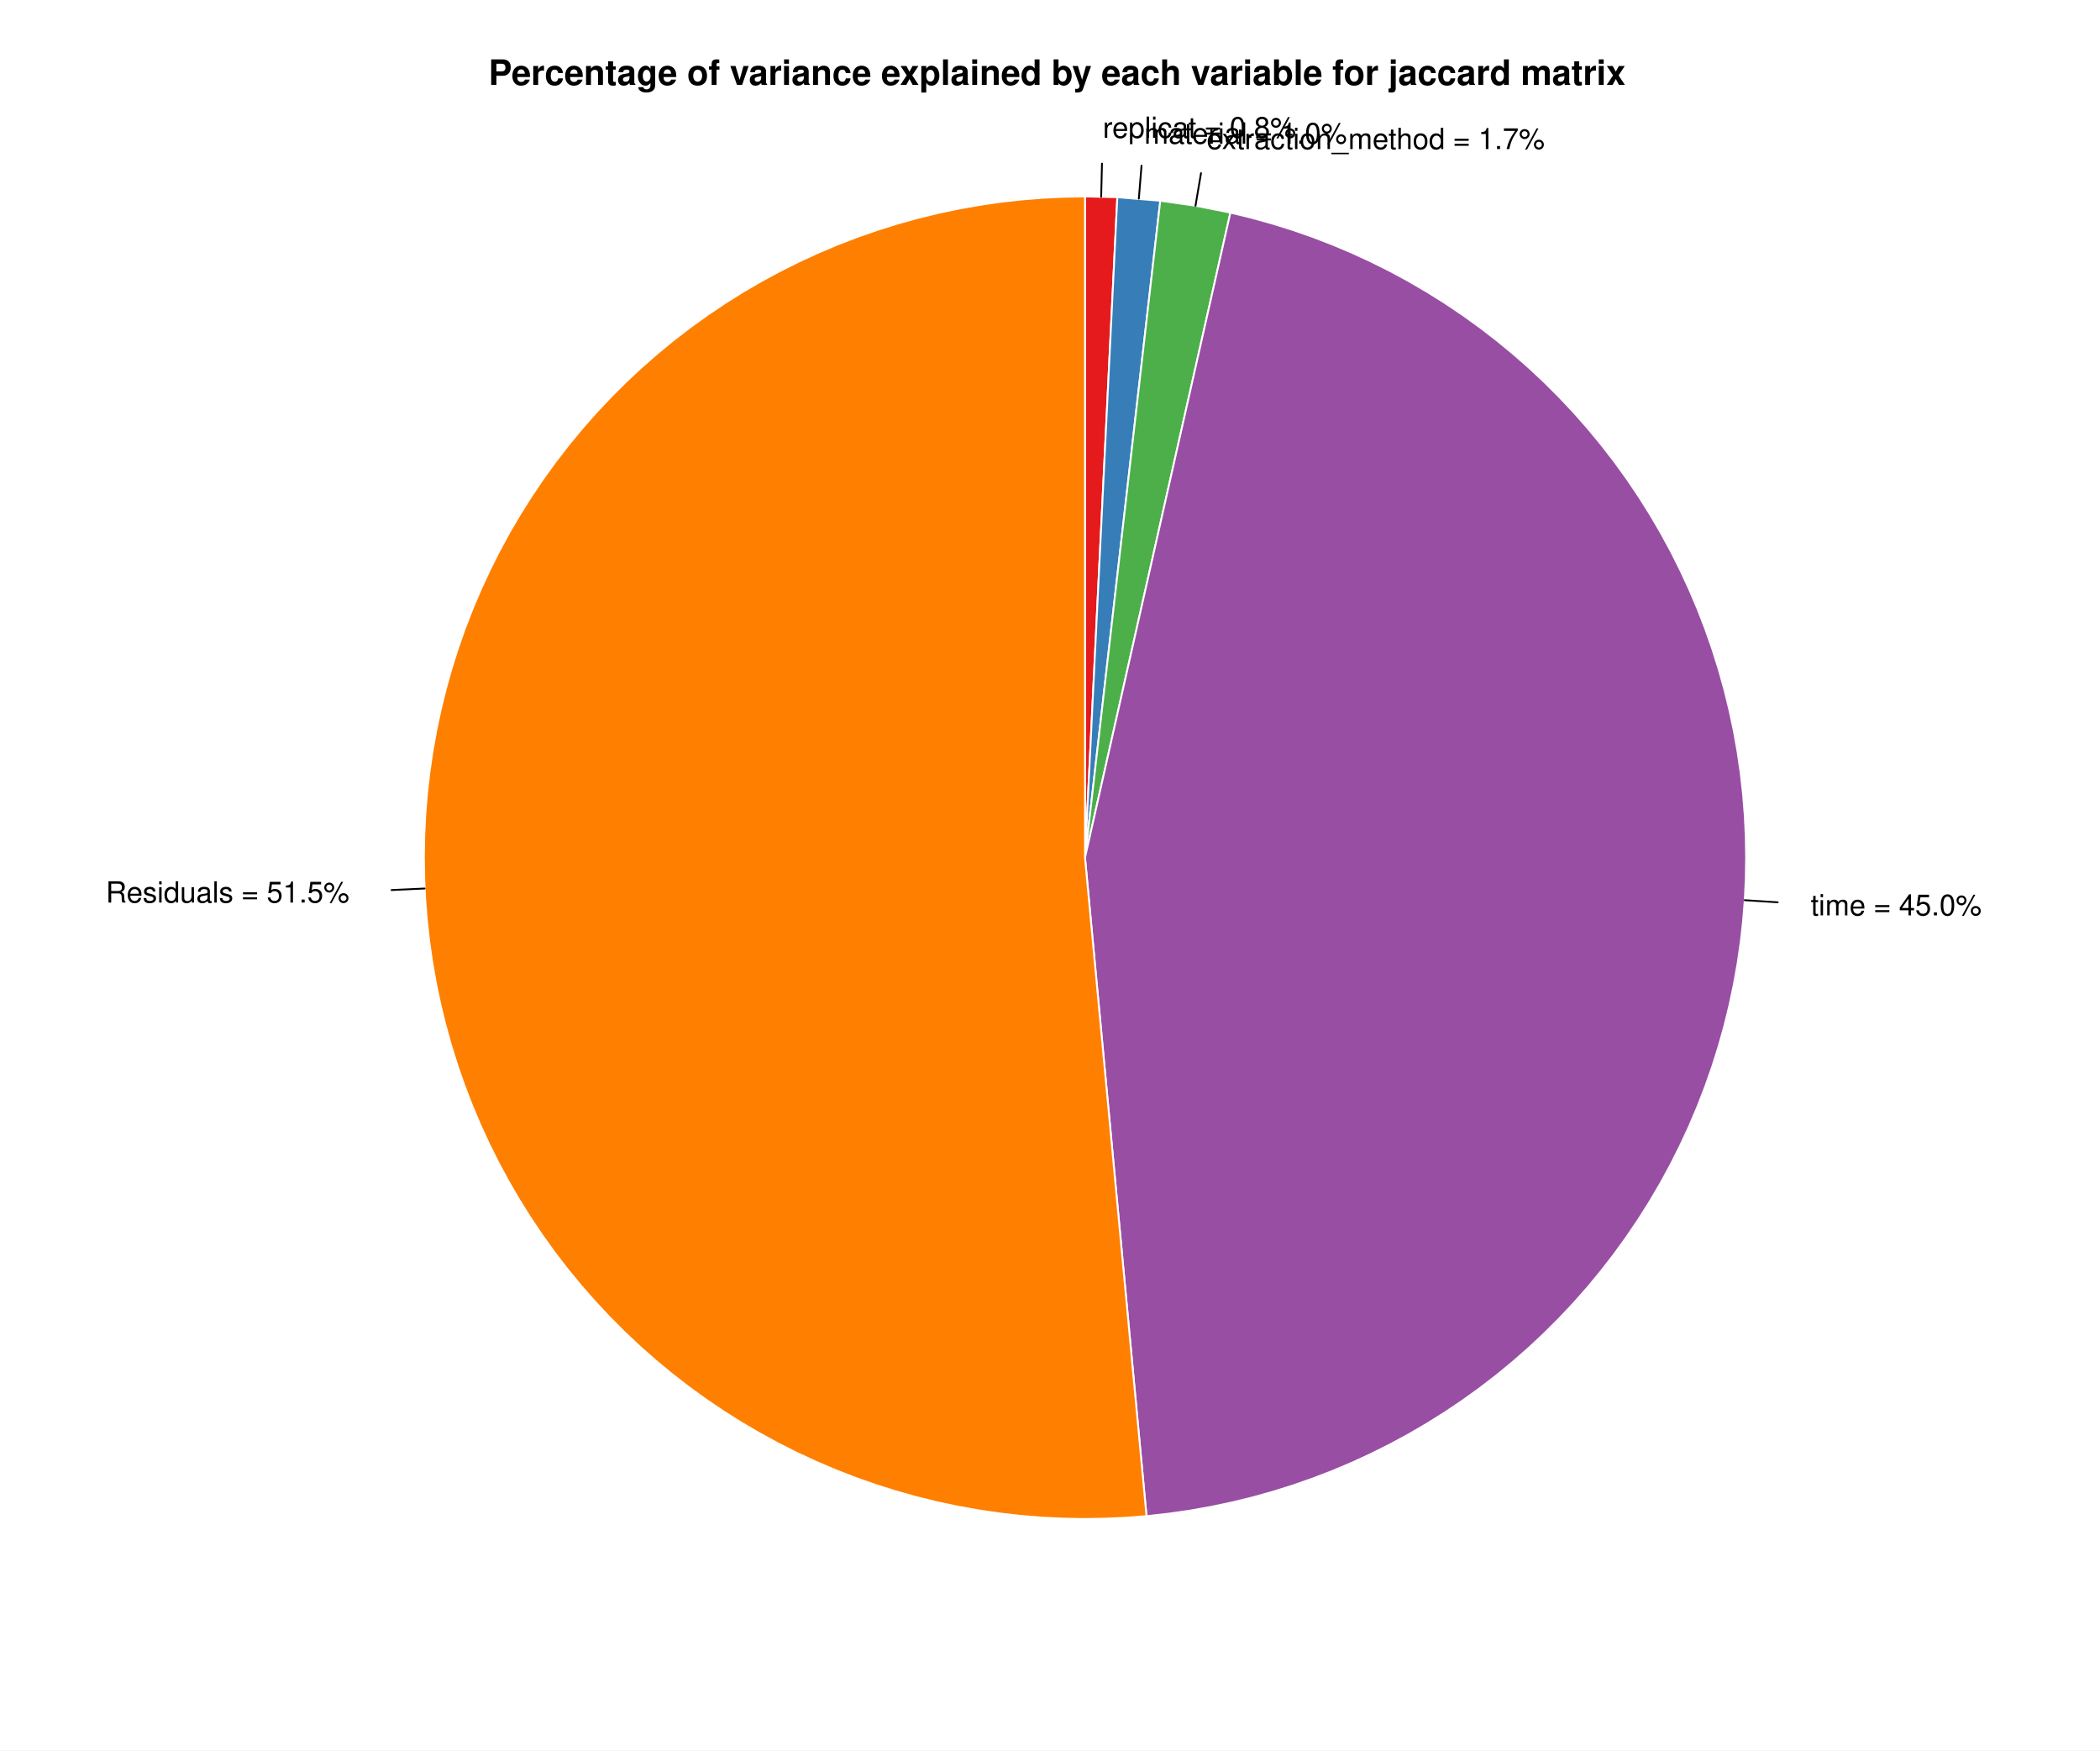
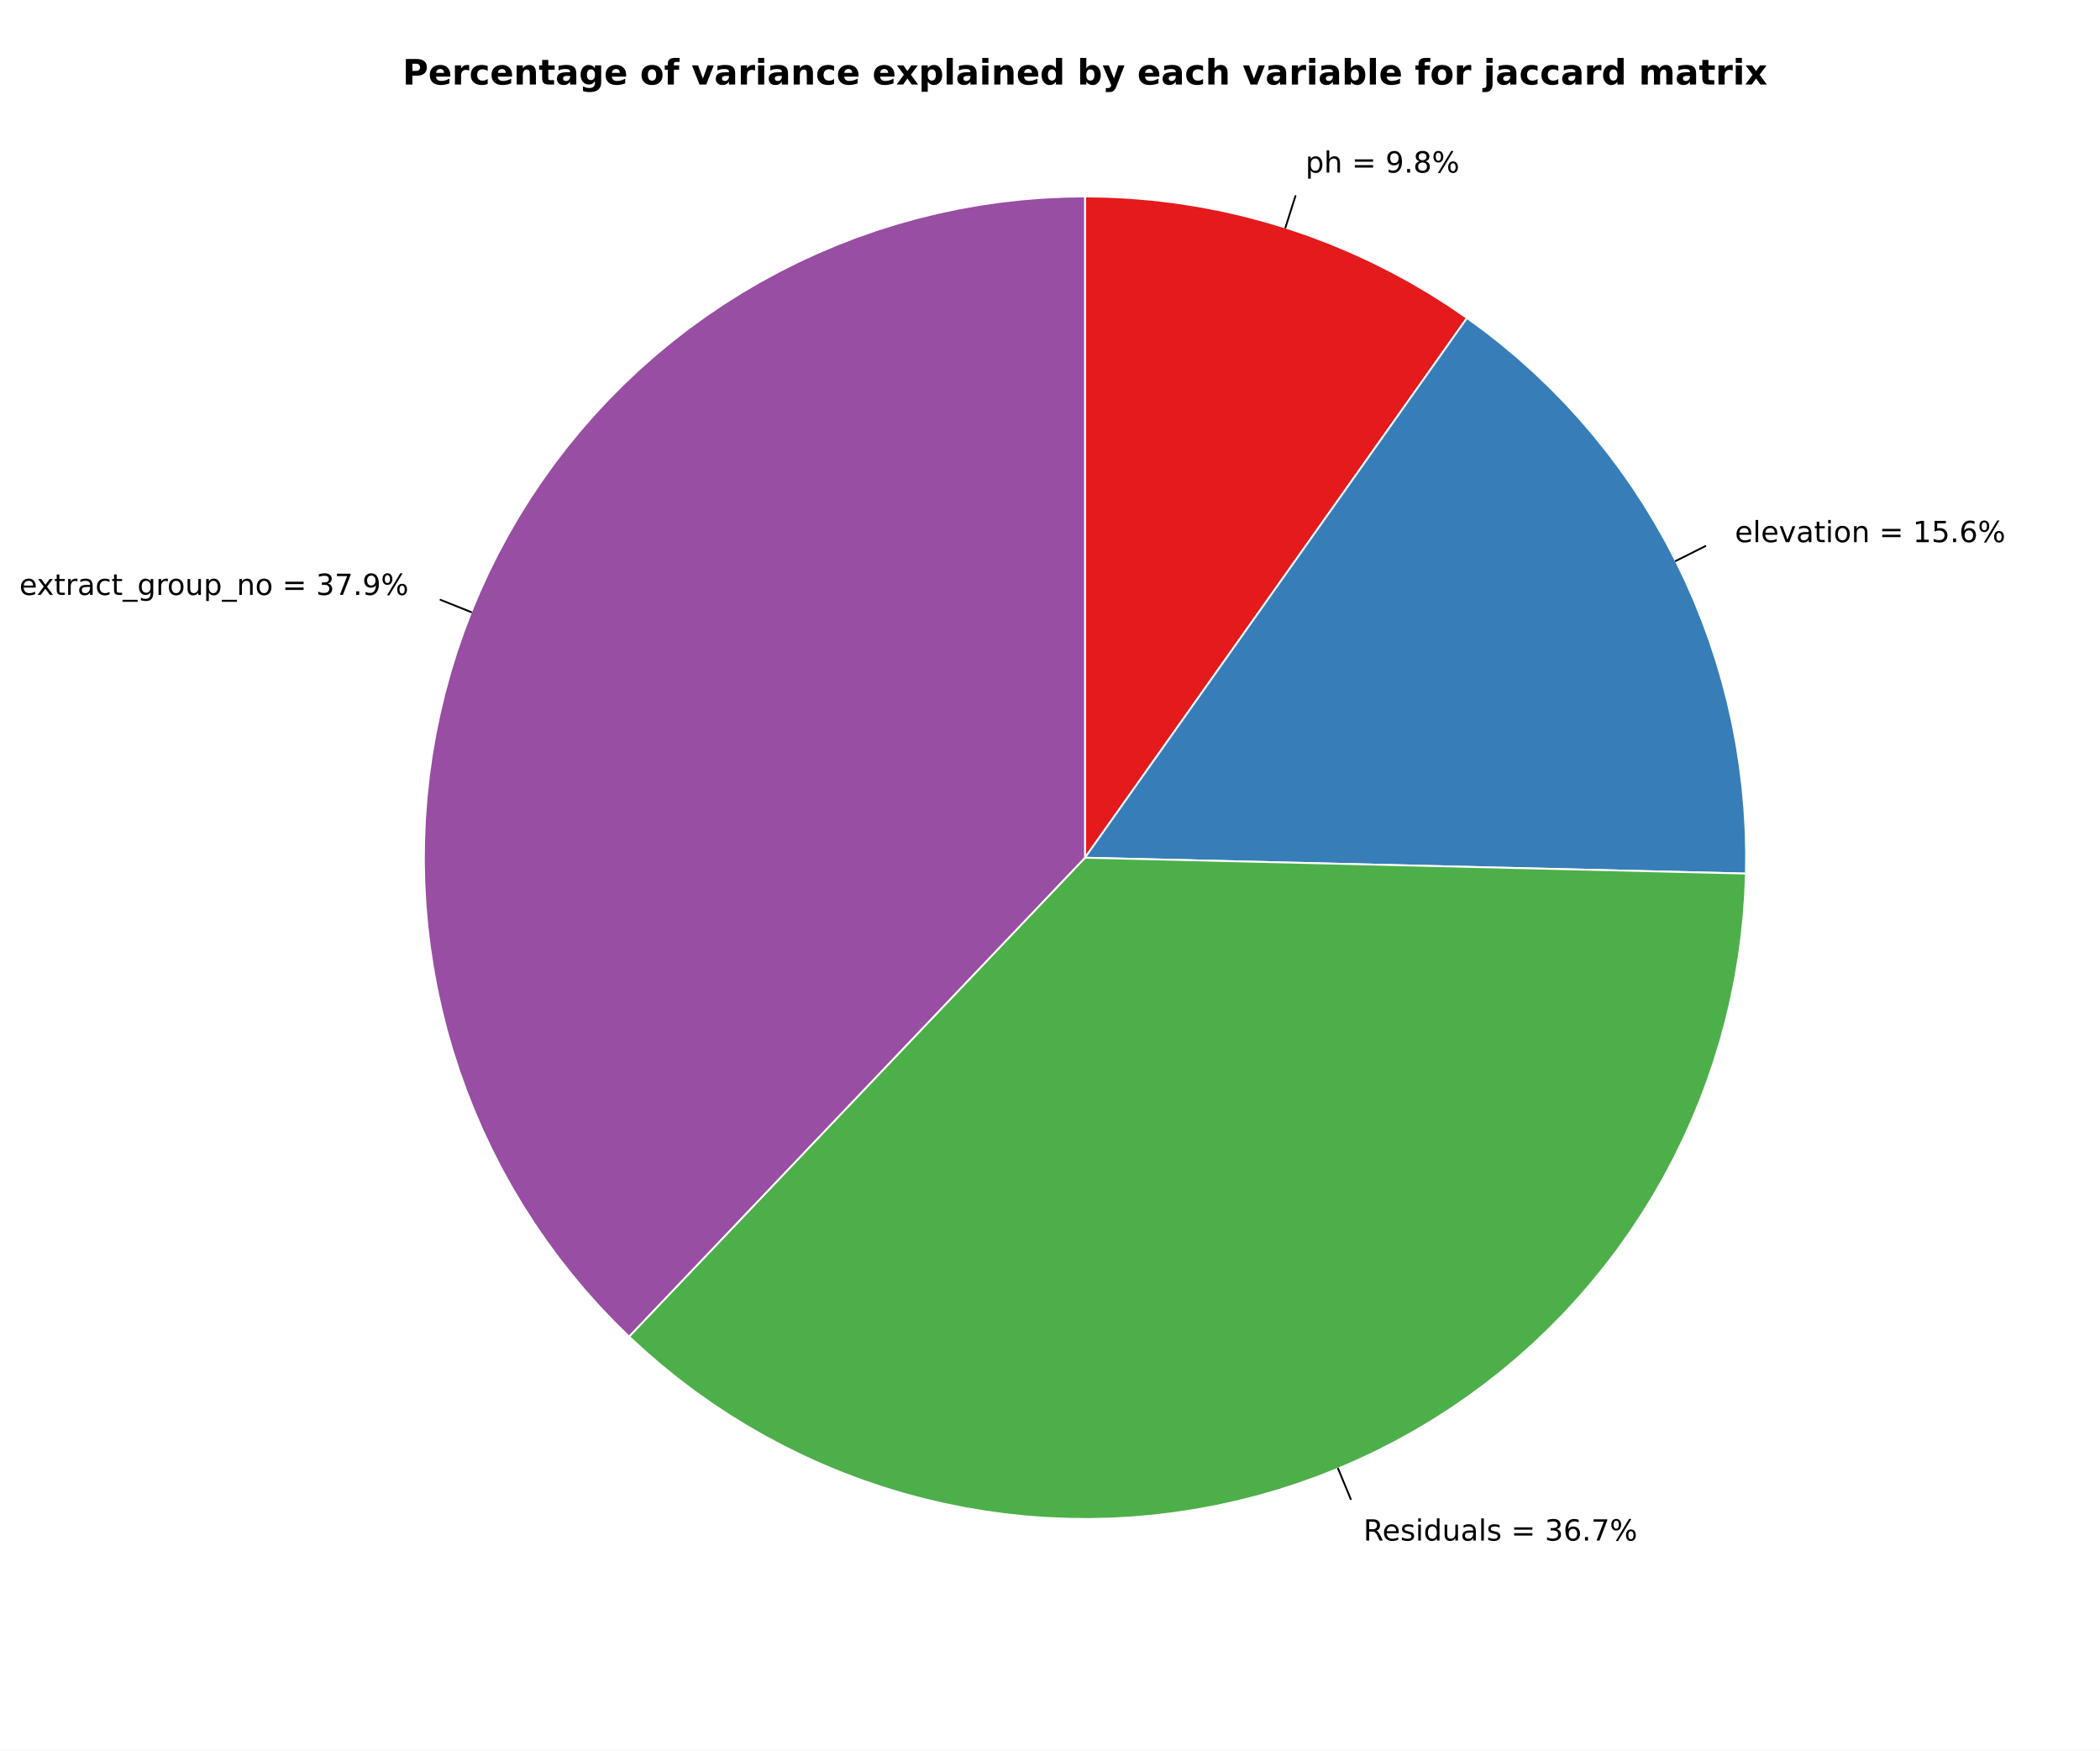
<svg xmlns="http://www.w3.org/2000/svg" viewBox="0 0 864.00 720.00">
  <defs>
    <style type="text/css">
    line, polyline, polygon, path, rect, circle {
      fill: none;
      stroke: #000000;
      stroke-linecap: round;
      stroke-linejoin: round;
      stroke-miterlimit: 10.00;
    }
  </style>
  </defs>
  <rect width="100%" height="100%" style="stroke: none; fill: #FFFFFF;" />
  <defs>
    <clipPath id="cpNTkuMDR8ODMzLjc2fDY0Ni41Nnw1OS4wNA==">
      <rect x="59.04" y="59.04" width="774.72" height="587.52" />
    </clipPath>
  </defs>
-   <polygon points="446.40,80.80 459.70,81.13 446.40,352.80 " style="stroke-width: 0.75; stroke: #FFFFFF; fill: #E41A1C;" clip-path="url(#cpNTkuMDR8ODMzLjc2fDY0Ni41Nnw1OS4wNA==)" />
-   <polyline points="453.05,80.88 453.39,67.29 " style="stroke-width: 0.75;" clip-path="url(#cpNTkuMDR8ODMzLjc2fDY0Ni41Nnw1OS4wNA==)" />
+   <polygon points="446.40,80.80 455.71,80.96 465.00,81.44 474.28,82.23 483.52,83.34 492.72,84.77 501.86,86.51 510.94,88.57 519.94,90.93 528.86,93.60 537.68,96.57 546.39,99.85 554.99,103.42 563.46,107.28 571.79,111.43 579.98,115.86 588.01,120.57 595.87,125.55 603.56,130.80 446.40,352.80 " style="stroke-width: 0.75; stroke: #FFFFFF; fill: #E41A1C;" clip-path="url(#cpNTkuMDR8ODMzLjc2fDY0Ni41Nnw1OS4wNA==)" />
+   <polyline points="528.86,93.60 532.98,80.64 " style="stroke-width: 0.75;" clip-path="url(#cpNTkuMDR8ODMzLjc2fDY0Ni41Nnw1OS4wNA==)" />
  <defs>
    <clipPath id="cpMC4wMHw4NjQuMDB8NzIwLjAwfDAuMDA=">
      <rect x="0.00" y="0.00" width="864.00" height="720.00" />
    </clipPath>
  </defs>
  <g clip-path="url(#cpMC4wMHw4NjQuMDB8NzIwLjAwfDAuMDA=)">
-     <text x="453.72" y="56.69" style="font-size: 12.00px; font-family: Helvetica;" textLength="84.00px" lengthAdjust="spacingAndGlyphs">replicat = 0.8%</text>
+     <text x="537.11" y="70.99" style="font-size: 12.00px; font-family: DejaVu Sans;" textLength="63.39px" lengthAdjust="spacingAndGlyphs">ph = 9.8%</text>
  </g>
  <defs>
    <clipPath id="cpNTkuMDR8ODMzLjc2fDY0Ni41Nnw1OS4wNA==">
      <rect x="59.04" y="59.04" width="774.72" height="587.52" />
    </clipPath>
  </defs>
-   <polygon points="459.70,81.13 477.37,82.57 446.40,352.80 " style="stroke-width: 0.75; stroke: #FFFFFF; fill: #377EB8;" clip-path="url(#cpNTkuMDR8ODMzLjc2fDY0Ni41Nnw1OS4wNA==)" />
-   <polyline points="468.55,81.70 469.66,68.15 " style="stroke-width: 0.75;" clip-path="url(#cpNTkuMDR8ODMzLjc2fDY0Ni41Nnw1OS4wNA==)" />
+   <polygon points="603.56,130.80 610.72,136.04 617.70,141.52 624.50,147.22 631.11,153.14 637.53,159.27 643.74,165.61 649.74,172.14 655.52,178.87 661.09,185.79 666.42,192.88 671.52,200.14 676.38,207.56 680.99,215.14 685.36,222.87 689.47,230.73 693.32,238.73 696.91,246.84 700.24,255.07 703.29,263.40 706.07,271.83 708.57,280.34 710.80,288.93 712.74,297.59 714.40,306.31 715.77,315.07 716.86,323.88 717.66,332.72 718.17,341.58 718.39,350.45 718.32,359.32 446.40,352.80 " style="stroke-width: 0.75; stroke: #FFFFFF; fill: #377EB8;" clip-path="url(#cpNTkuMDR8ODMzLjc2fDY0Ni41Nnw1OS4wNA==)" />
+   <polyline points="689.47,230.73 701.62,224.63 " style="stroke-width: 0.75;" clip-path="url(#cpNTkuMDR8ODMzLjc2fDY0Ni41Nnw1OS4wNA==)" />
  <defs>
    <clipPath id="cpMC4wMHw4NjQuMDB8NzIwLjAwfDAuMDA=">
      <rect x="0.00" y="0.00" width="864.00" height="720.00" />
    </clipPath>
  </defs>
  <g clip-path="url(#cpMC4wMHw4NjQuMDB8NzIwLjAwfDAuMDA=)">
-     <text x="470.76" y="59.09" style="font-size: 12.00px; font-family: Helvetica;" textLength="86.00px" lengthAdjust="spacingAndGlyphs">material = 1.0%</text>
+     <text x="713.78" y="223.00" style="font-size: 12.00px; font-family: DejaVu Sans;" textLength="111.35px" lengthAdjust="spacingAndGlyphs">elevation = 15.6%</text>
  </g>
  <defs>
    <clipPath id="cpNTkuMDR8ODMzLjc2fDY0Ni41Nnw1OS4wNA==">
      <rect x="59.04" y="59.04" width="774.72" height="587.52" />
    </clipPath>
  </defs>
-   <polygon points="477.37,82.57 491.86,84.63 506.22,87.46 446.40,352.80 " style="stroke-width: 0.75; stroke: #FFFFFF; fill: #4DAF4A;" clip-path="url(#cpNTkuMDR8ODMzLjc2fDY0Ni41Nnw1OS4wNA==)" />
-   <polyline points="491.86,84.63 494.13,71.22 " style="stroke-width: 0.75;" clip-path="url(#cpNTkuMDR8ODMzLjc2fDY0Ni41Nnw1OS4wNA==)" />
+   <polygon points="718.32,359.32 717.97,368.03 717.35,376.73 716.44,385.40 715.26,394.04 713.80,402.63 712.06,411.18 710.05,419.66 707.78,428.08 705.23,436.41 702.42,444.67 699.34,452.82 696.01,460.88 692.41,468.82 688.57,476.65 684.48,484.34 680.14,491.91 675.56,499.33 670.75,506.59 665.70,513.71 660.43,520.65 654.94,527.42 649.24,534.02 643.33,540.43 637.21,546.64 630.90,552.66 624.40,558.47 617.72,564.07 610.86,569.45 603.84,574.61 596.65,579.54 589.30,584.24 581.81,588.70 574.18,592.92 566.42,596.89 558.54,600.61 550.54,604.08 542.43,607.28 534.23,610.23 525.93,612.91 517.55,615.33 509.10,617.47 500.59,619.35 492.02,620.95 483.40,622.27 474.75,623.32 466.06,624.09 457.36,624.58 448.64,624.79 439.93,624.72 431.21,624.38 422.52,623.75 413.85,622.85 405.21,621.66 396.61,620.20 388.07,618.47 379.59,616.47 371.17,614.19 362.83,611.64 354.58,608.83 346.42,605.76 338.37,602.43 330.42,598.83 322.60,594.99 314.90,590.90 307.34,586.56 299.91,581.99 292.65,577.17 285.53,572.13 278.59,566.86 271.81,561.37 265.22,555.67 258.81,549.76 446.40,352.80 " style="stroke-width: 0.75; stroke: #FFFFFF; fill: #4DAF4A;" clip-path="url(#cpNTkuMDR8ODMzLjc2fDY0Ni41Nnw1OS4wNA==)" />
+   <polyline points="550.54,604.08 555.74,616.64 " style="stroke-width: 0.75;" clip-path="url(#cpNTkuMDR8ODMzLjc2fDY0Ni41Nnw1OS4wNA==)" />
  <defs>
    <clipPath id="cpMC4wMHw4NjQuMDB8NzIwLjAwfDAuMDA=">
      <rect x="0.00" y="0.00" width="864.00" height="720.00" />
    </clipPath>
  </defs>
  <g clip-path="url(#cpMC4wMHw4NjQuMDB8NzIwLjAwfDAuMDA=)">
-     <text x="496.41" y="61.31" style="font-size: 12.00px; font-family: Helvetica;" textLength="144.00px" lengthAdjust="spacingAndGlyphs">extraction_method = 1.7%</text>
+     <text x="560.95" y="633.68" style="font-size: 12.00px; font-family: DejaVu Sans;" textLength="113.27px" lengthAdjust="spacingAndGlyphs">Residuals = 36.7%</text>
  </g>
  <defs>
    <clipPath id="cpNTkuMDR8ODMzLjc2fDY0Ni41Nnw1OS4wNA==">
      <rect x="59.04" y="59.04" width="774.72" height="587.52" />
    </clipPath>
  </defs>
-   <polygon points="506.22,87.46 514.71,89.52 523.13,91.85 531.47,94.45 539.72,97.31 547.88,100.44 555.93,103.83 563.87,107.48 571.69,111.37 579.38,115.52 586.93,119.92 594.34,124.55 601.59,129.42 608.69,134.52 615.61,139.84 622.36,145.39 628.94,151.14 635.32,157.11 641.50,163.28 647.49,169.64 653.27,176.20 658.83,182.93 664.18,189.84 669.30,196.92 674.19,204.16 678.85,211.55 683.27,219.09 687.44,226.76 691.36,234.57 695.03,242.50 698.45,250.54 701.60,258.69 704.49,266.93 707.12,275.27 709.47,283.68 711.55,292.16 713.37,300.71 714.90,309.31 716.16,317.96 717.14,326.64 717.84,335.35 718.26,344.07 718.40,352.81 718.26,361.54 717.84,370.27 717.14,378.98 716.16,387.66 714.90,396.31 713.36,404.91 711.55,413.45 709.47,421.94 707.11,430.35 704.49,438.68 701.59,446.93 698.44,455.07 695.03,463.12 691.35,471.04 687.43,478.85 683.26,486.53 678.84,494.06 674.18,501.46 669.29,508.69 664.17,515.77 658.82,522.68 653.26,529.42 647.48,535.97 641.49,542.33 635.31,548.50 628.92,554.47 622.35,560.22 615.60,565.77 608.67,571.09 601.58,576.19 594.32,581.06 586.92,585.69 579.37,590.08 571.68,594.23 563.86,598.13 555.92,601.78 547.87,605.17 539.71,608.29 531.46,611.16 523.11,613.76 514.69,616.09 506.20,618.14 497.65,619.93 489.04,621.44 480.40,622.67 471.71,623.62 446.40,352.80 " style="stroke-width: 0.75; stroke: #FFFFFF; fill: #984EA3;" clip-path="url(#cpNTkuMDR8ODMzLjc2fDY0Ni41Nnw1OS4wNA==)" />
-   <polyline points="717.84,370.27 731.41,371.14 " style="stroke-width: 0.75;" clip-path="url(#cpNTkuMDR8ODMzLjc2fDY0Ni41Nnw1OS4wNA==)" />
+   <polygon points="258.81,549.76 252.57,543.63 246.53,537.29 240.70,530.77 235.09,524.06 229.69,517.18 224.51,510.12 219.57,502.90 214.86,495.53 210.38,488.01 206.16,480.35 202.18,472.55 198.45,464.64 194.99,456.60 191.78,448.46 188.83,440.22 186.15,431.89 183.74,423.48 181.61,415.00 179.74,406.45 178.16,397.84 176.85,389.19 175.81,380.50 175.06,371.79 174.59,363.05 174.40,354.30 174.50,345.55 174.87,336.81 175.53,328.09 176.46,319.39 177.67,310.72 179.17,302.10 180.94,293.53 182.98,285.02 185.30,276.58 187.88,268.23 190.74,259.95 193.86,251.78 197.24,243.71 200.87,235.75 204.76,227.91 208.91,220.21 213.29,212.64 217.92,205.21 222.79,197.94 227.89,190.83 233.21,183.88 238.75,177.11 244.51,170.52 250.48,164.13 256.65,157.92 263.01,151.92 269.57,146.12 276.31,140.54 283.22,135.18 290.31,130.05 297.55,125.14 304.95,120.47 312.50,116.04 320.18,111.86 328.00,107.92 335.93,104.24 343.99,100.82 352.14,97.65 360.40,94.75 368.74,92.12 377.17,89.76 385.67,87.67 394.22,85.85 402.84,84.31 411.50,83.05 420.19,82.07 428.91,81.36 437.65,80.94 446.40,80.80 446.40,352.80 " style="stroke-width: 0.75; stroke: #FFFFFF; fill: #984EA3;" clip-path="url(#cpNTkuMDR8ODMzLjc2fDY0Ni41Nnw1OS4wNA==)" />
+   <polyline points="193.86,251.78 181.23,246.73 " style="stroke-width: 0.75;" clip-path="url(#cpNTkuMDR8ODMzLjc2fDY0Ni41Nnw1OS4wNA==)" />
  <defs>
    <clipPath id="cpMC4wMHw4NjQuMDB8NzIwLjAwfDAuMDA=">
      <rect x="0.00" y="0.00" width="864.00" height="720.00" />
    </clipPath>
  </defs>
  <g clip-path="url(#cpMC4wMHw4NjQuMDB8NzIwLjAwfDAuMDA=)">
-     <text x="744.98" y="376.52" style="font-size: 12.00px; font-family: Helvetica;" textLength="72.00px" lengthAdjust="spacingAndGlyphs">time = 45.0%</text>
-   </g>
-   <defs>
-     <clipPath id="cpNTkuMDR8ODMzLjc2fDY0Ni41Nnw1OS4wNA==">
-       <rect x="59.04" y="59.04" width="774.72" height="587.52" />
-     </clipPath>
-   </defs>
-   <polygon points="471.71,623.62 463.03,624.29 454.32,624.68 445.61,624.80 436.90,624.63 428.20,624.19 419.52,623.47 410.87,622.47 402.25,621.19 393.68,619.64 385.16,617.82 376.71,615.72 368.32,613.35 360.02,610.72 351.81,607.82 343.69,604.66 335.68,601.24 327.78,597.57 320.00,593.65 312.35,589.47 304.84,585.06 297.48,580.41 290.26,575.52 283.21,570.41 276.33,565.07 269.62,559.52 263.09,553.75 256.75,547.78 250.60,541.60 244.66,535.24 238.92,528.68 233.39,521.95 228.08,515.04 223.00,507.97 218.15,500.73 213.53,493.35 209.15,485.82 205.01,478.15 201.12,470.36 197.48,462.45 194.10,454.42 190.97,446.29 188.11,438.06 185.51,429.74 183.18,421.35 181.12,412.89 179.33,404.36 177.82,395.78 176.58,387.16 175.62,378.50 174.93,369.82 174.53,361.12 174.40,352.41 174.55,343.70 174.98,335.00 175.69,326.31 176.68,317.66 177.94,309.04 179.48,300.47 181.29,291.95 183.38,283.49 185.73,275.10 188.36,266.79 191.24,258.57 194.39,250.45 197.80,242.43 201.46,234.53 205.37,226.75 209.53,219.09 213.93,211.58 218.58,204.21 223.45,196.99 228.55,189.93 233.88,183.04 239.43,176.32 245.18,169.78 251.15,163.43 257.31,157.27 263.67,151.32 270.22,145.57 276.94,140.04 283.84,134.72 290.91,129.63 298.14,124.76 305.51,120.13 313.04,115.74 320.70,111.59 328.48,107.69 336.39,104.04 344.42,100.64 352.54,97.51 360.77,94.63 369.08,92.02 377.47,89.68 385.93,87.61 394.45,85.81 403.03,84.28 411.65,83.03 420.31,82.05 428.99,81.36 437.69,80.94 446.40,80.80 446.40,352.80 " style="stroke-width: 0.75; stroke: #FFFFFF; fill: #FF7F00;" clip-path="url(#cpNTkuMDR8ODMzLjc2fDY0Ni41Nnw1OS4wNA==)" />
-   <polyline points="174.70,365.47 161.11,366.10 " style="stroke-width: 0.75;" clip-path="url(#cpNTkuMDR8ODMzLjc2fDY0Ni41Nnw1OS4wNA==)" />
-   <defs>
-     <clipPath id="cpMC4wMHw4NjQuMDB8NzIwLjAwfDAuMDA=">
-       <rect x="0.00" y="0.00" width="864.00" height="720.00" />
-     </clipPath>
-   </defs>
-   <g clip-path="url(#cpMC4wMHw4NjQuMDB8NzIwLjAwfDAuMDA=)">
-     <text x="43.52" y="371.24" style="font-size: 12.00px; font-family: Helvetica;" textLength="104.00px" lengthAdjust="spacingAndGlyphs">Residuals = 51.5%</text>
+     <text x="7.95" y="244.72" style="font-size: 12.00px; font-family: DejaVu Sans;" textLength="160.65px" lengthAdjust="spacingAndGlyphs">extract_group_no = 37.9%</text>
  </g>
  <g clip-path="url(#cpMC4wMHw4NjQuMDB8NzIwLjAwfDAuMDA=)">
-     <text x="201.00" y="34.92" style="font-size: 14.40px; font-weight: bold; font-family: Helvetica;" textLength="490.80px" lengthAdjust="spacingAndGlyphs">Percentage of variance explained by each variable for jaccard matrix</text>
+     <text x="165.65" y="34.77" style="font-size: 14.40px; font-weight: bold; font-family: DejaVu Sans;" textLength="561.49px" lengthAdjust="spacingAndGlyphs">Percentage of variance explained by each variable for jaccard matrix</text>
  </g>
</svg>
